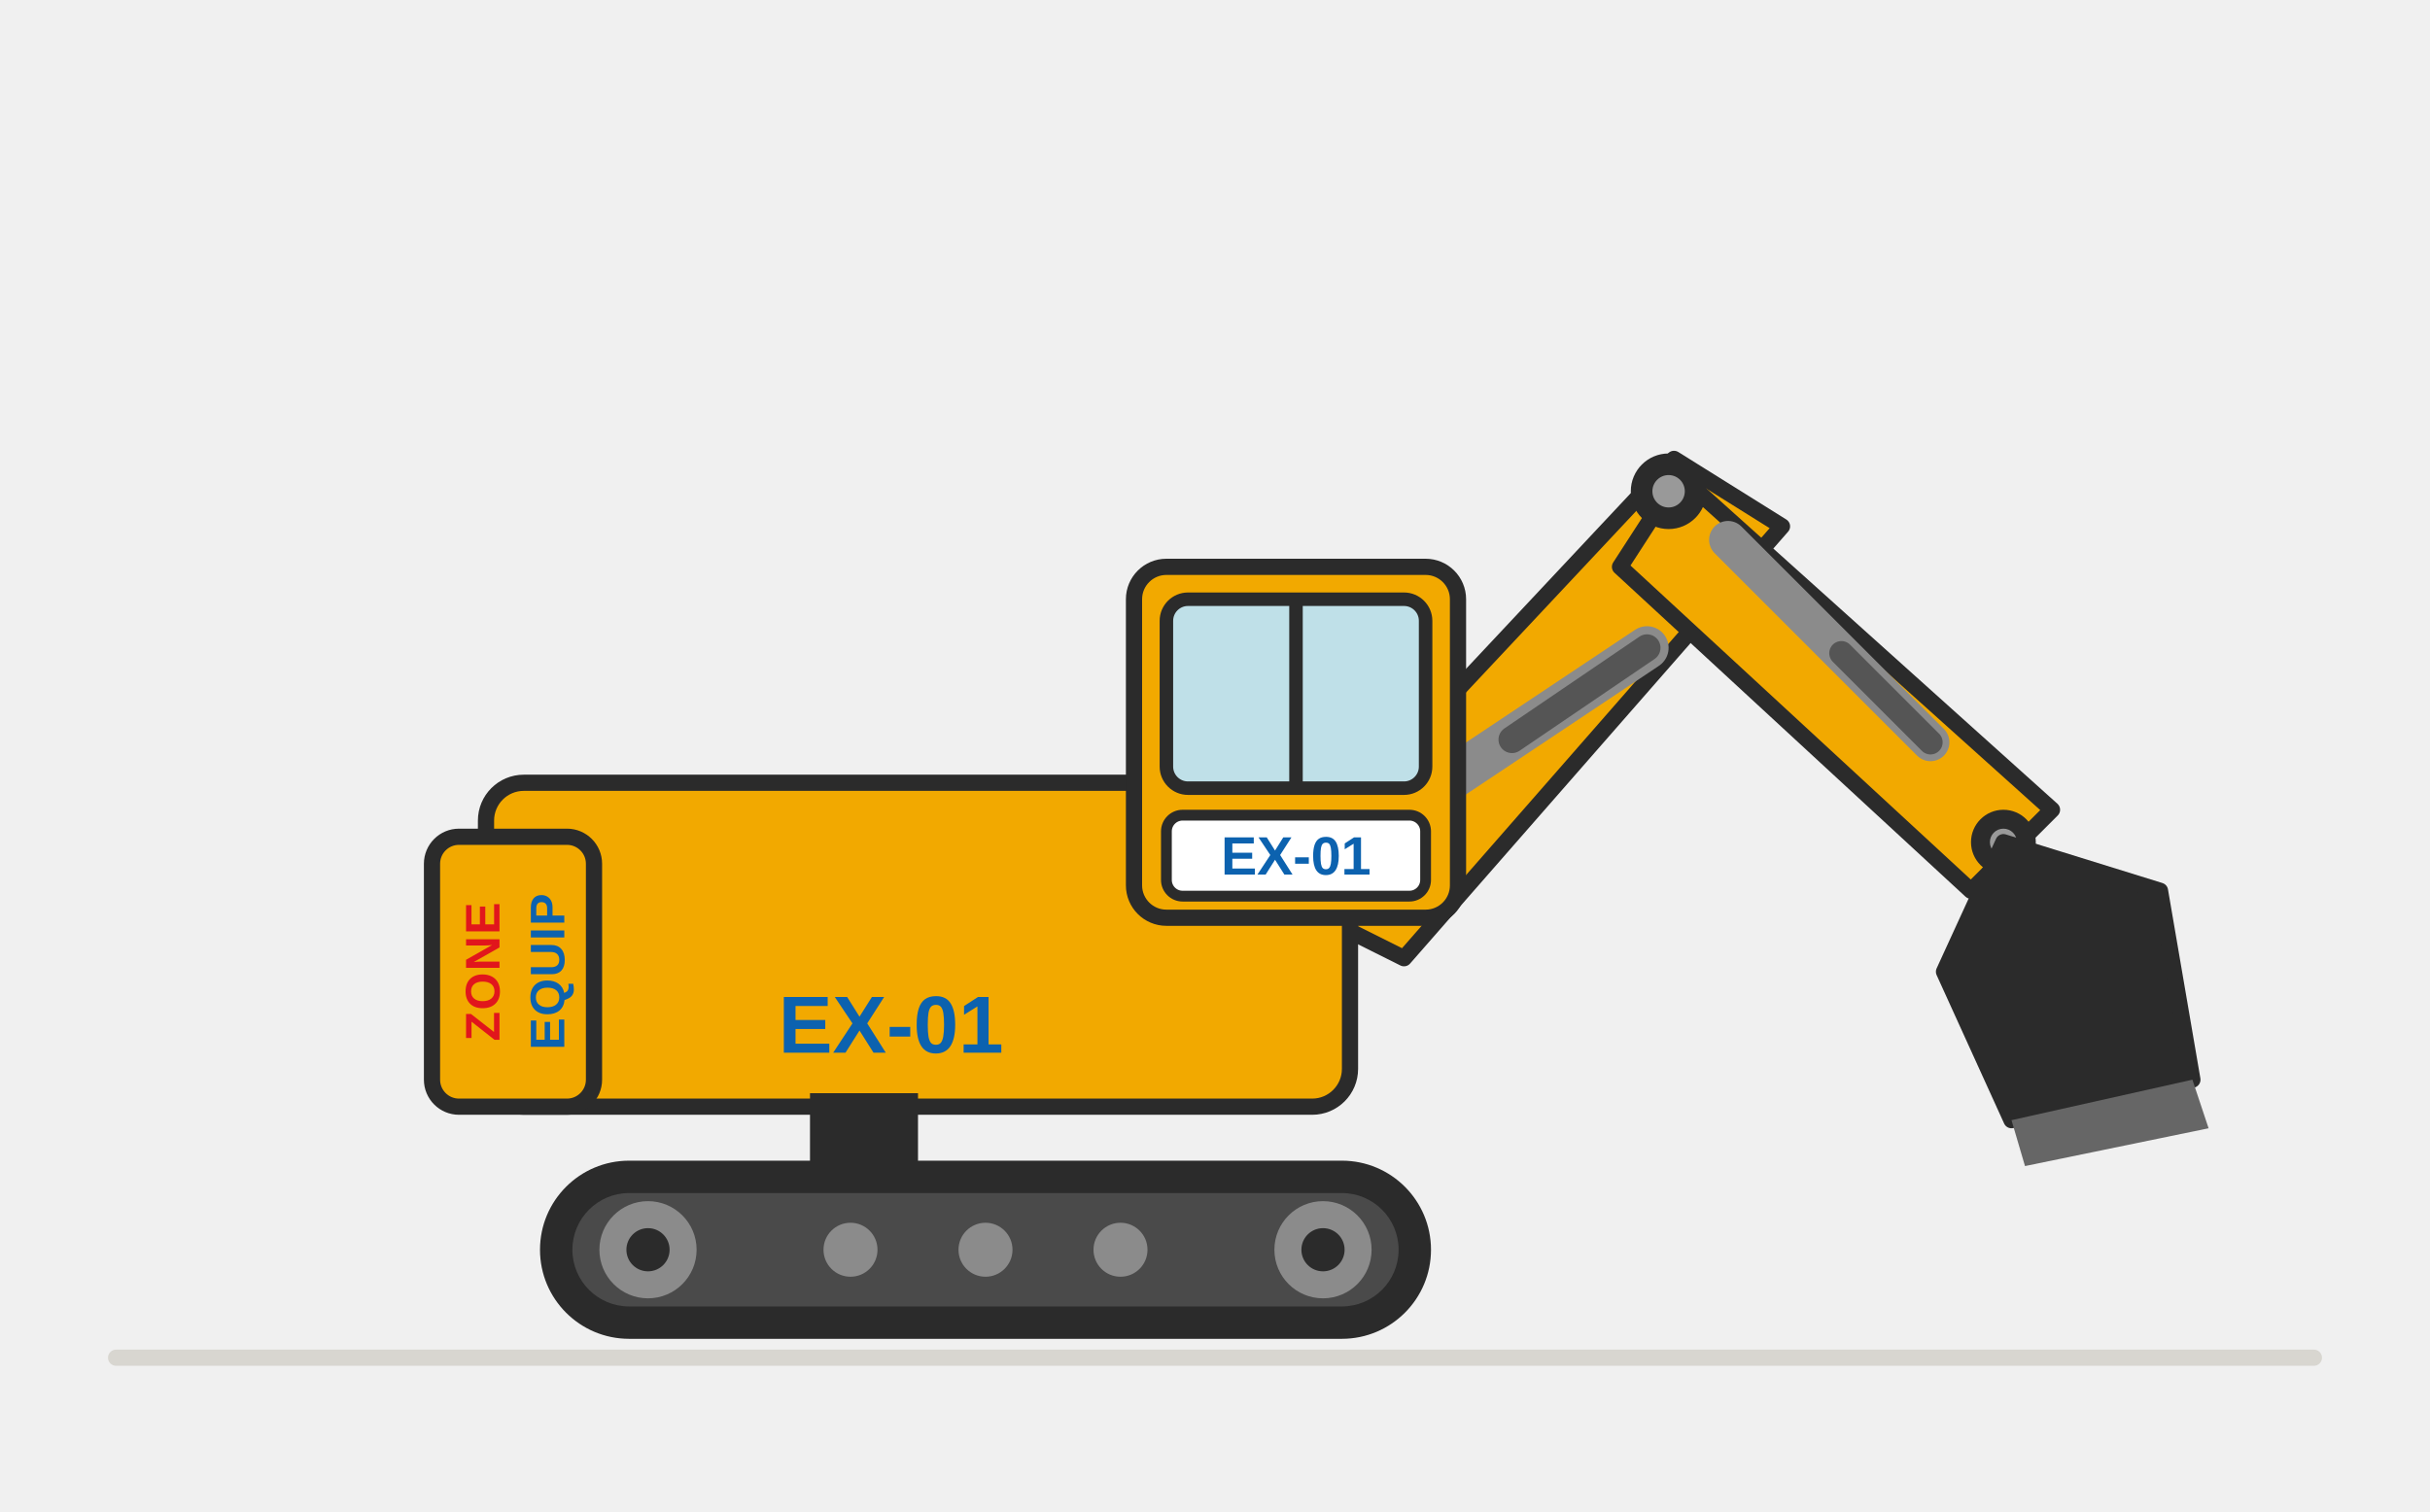
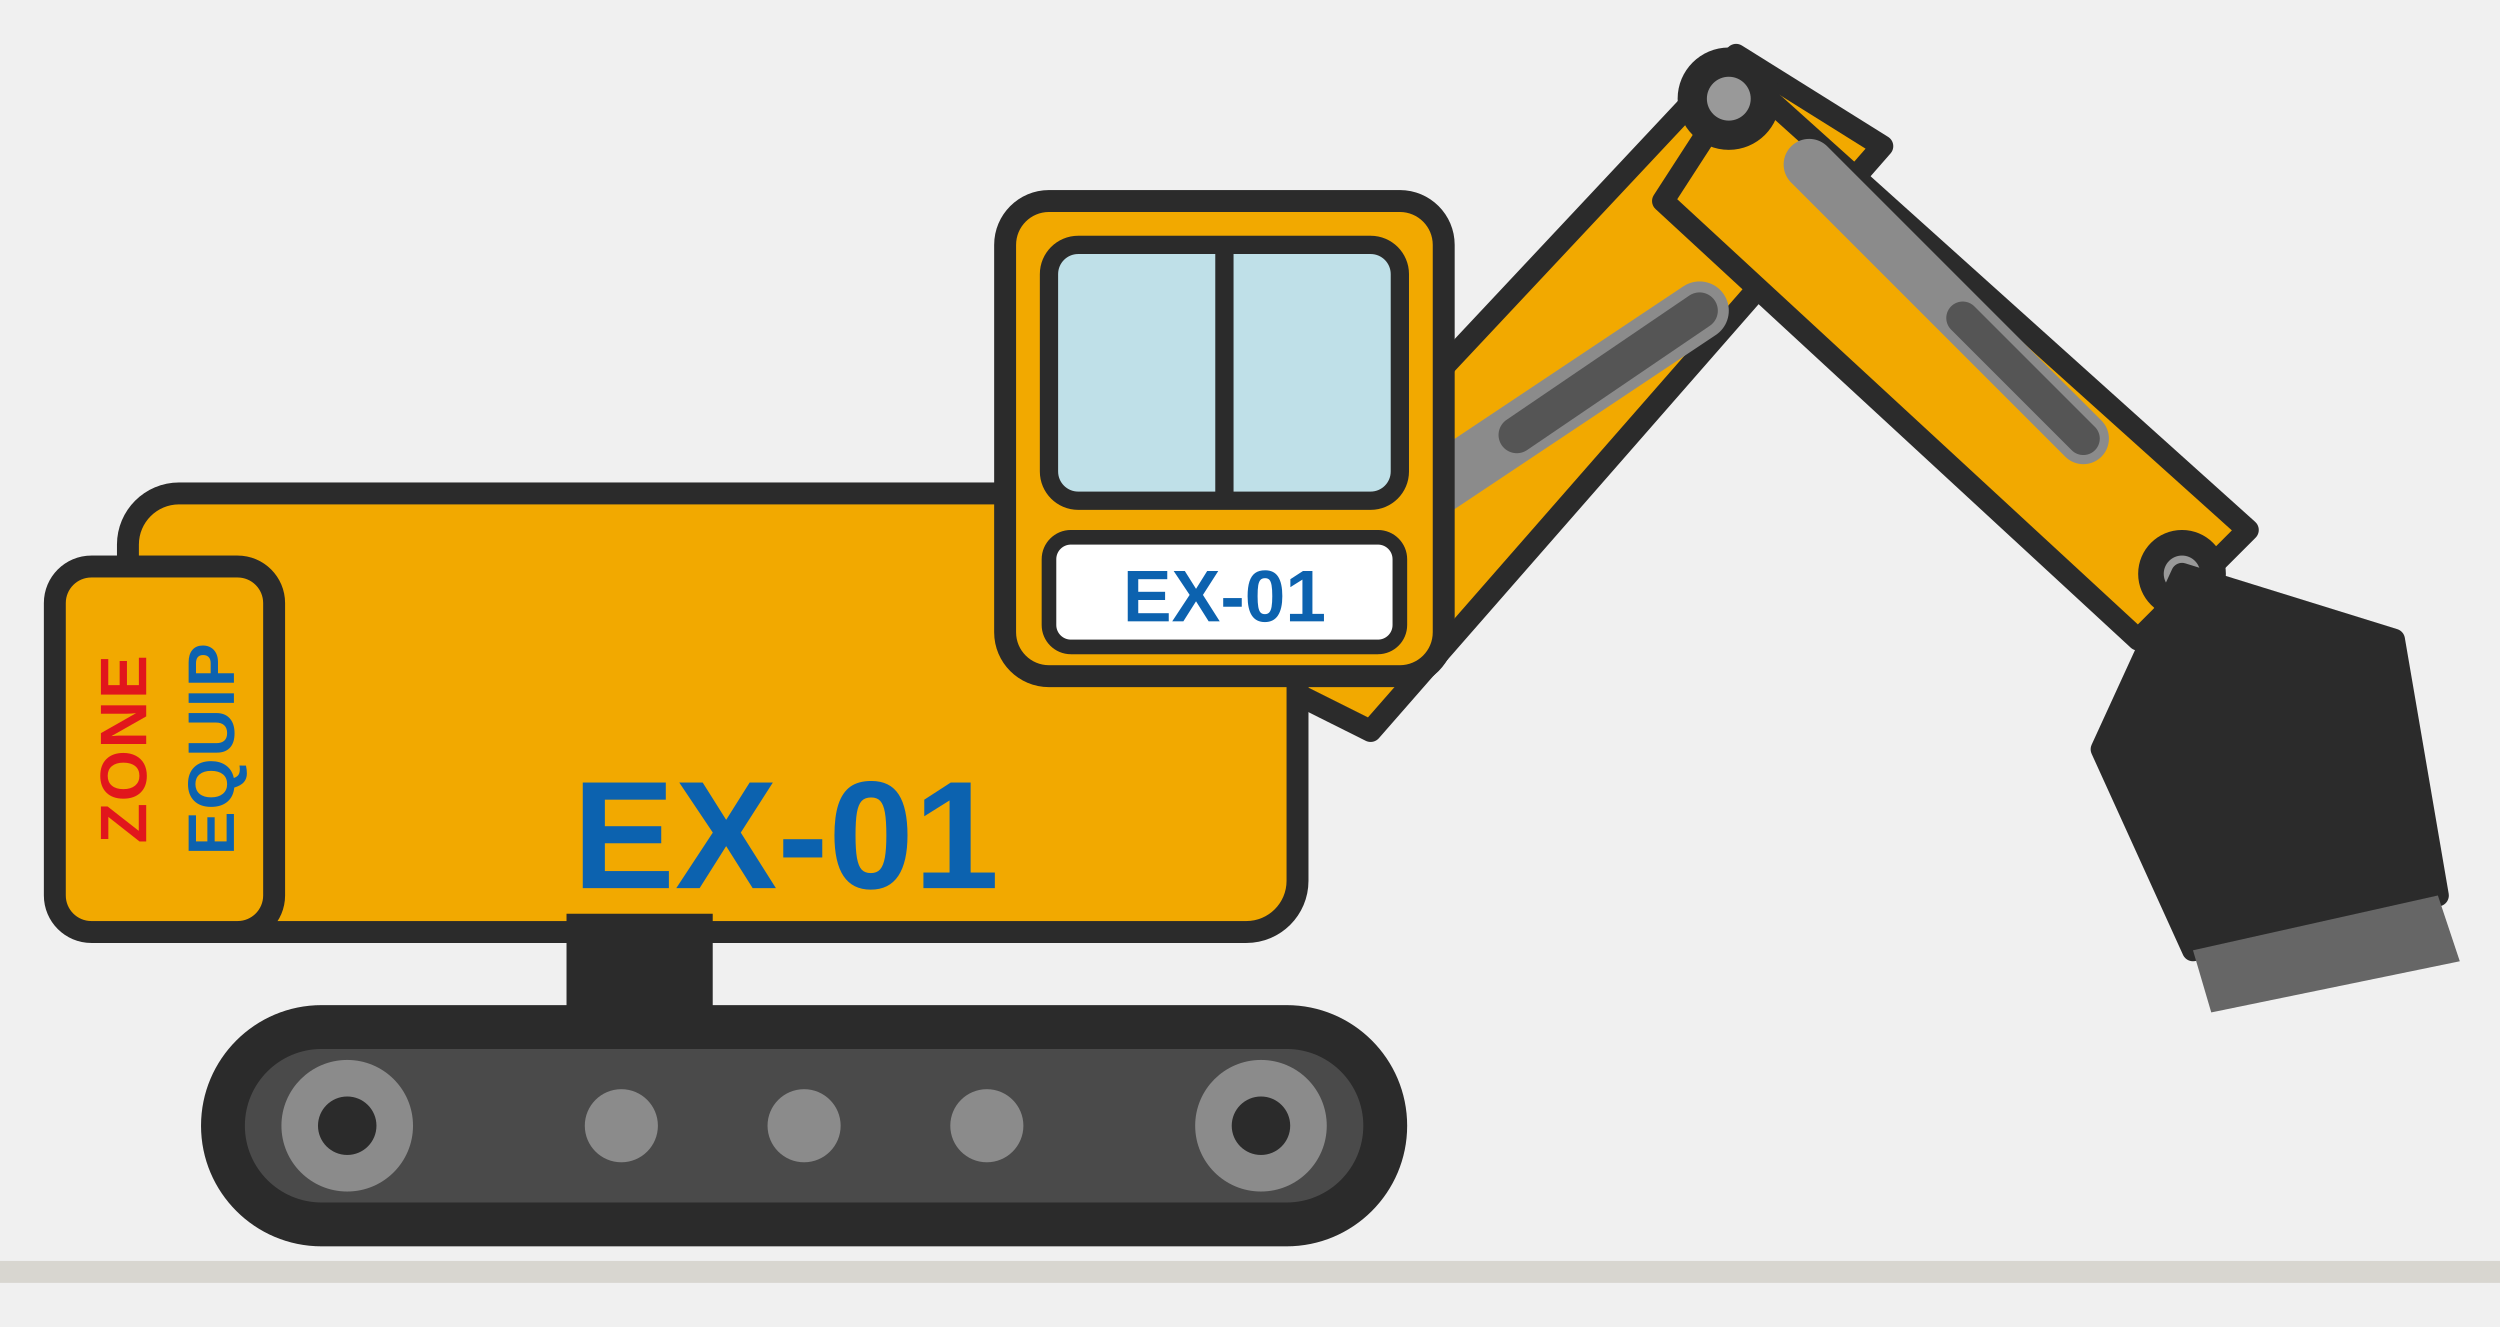
- <svg xmlns="http://www.w3.org/2000/svg" viewBox="0 0 900 560" width="720" role="img" aria-label="Zone Equip excavator">
+ <svg xmlns="http://www.w3.org/2000/svg" width="684" height="363" viewBox="145 155 684 363" role="img" aria-label="Zone Equip excavator">
  <rect x="40" y="500" width="820" height="6" rx="3" fill="#d8d6d0" />
  <g stroke-linejoin="round">
    <path d="M 470 330 L 620 170 L 660 195 L 520 355 Z" fill="#f2a900" stroke="#2b2b2b" stroke-width="6" />
    <path d="M 622 176 L 760 300 L 730 330 L 600 210 Z" fill="#f2a900" stroke="#2b2b2b" stroke-width="6" />
    <path d="M 520 300 L 610 240" stroke="#8b8b8b" stroke-width="16" stroke-linecap="round" />
    <path d="M 560 274 L 610 240" stroke="#555" stroke-width="10" stroke-linecap="round" />
    <path d="M 640 200 L 715 275" stroke="#8b8b8b" stroke-width="14" stroke-linecap="round" />
    <path d="M 682 242 L 715 275" stroke="#555" stroke-width="9" stroke-linecap="round" />
    <circle cx="618" cy="182" r="14" fill="#2b2b2b" />
    <circle cx="618" cy="182" r="6" fill="#999" />
    <circle cx="742" cy="312" r="12" fill="#2b2b2b" />
    <circle cx="742" cy="312" r="5" fill="#999" />
    <path d="M 742 312 L 800 330 L 812 400 L 745 415 L 720 360 Z" fill="#2b2b2b" stroke="#2b2b2b" stroke-width="6" />
    <path d="M 812 400 L 745 415 L 750 432 L 818 418 Z" fill="#666" />
  </g>
  <g>
    <rect x="180" y="290" width="320" height="120" rx="14" fill="#f2a900" stroke="#2b2b2b" stroke-width="6" />
    <rect x="160" y="310" width="60" height="100" rx="10" fill="#f2a900" stroke="#2b2b2b" stroke-width="6" />
    <text transform="rotate(-90 179 360)" x="179" y="366" text-anchor="middle" font-family="Arial Black, Arial, sans-serif" font-size="18" font-weight="900" fill="#e1161c" letter-spacing="0.5">ZONE</text>
    <text transform="rotate(-90 203 360)" x="203" y="366" text-anchor="middle" font-family="Arial Black, Arial, sans-serif" font-size="18" font-weight="900" fill="#0c62af" letter-spacing="0.5">EQUIP</text>
-     <text id="machine-number" data-machine-number="EX-01" x="330" y="390" text-anchor="middle" font-family="Arial Black, Arial, sans-serif" font-size="30.0" font-weight="900" fill="#0c62af">EX-01</text>
+     <text data-max-width="250" id="machine-number" data-machine-number="EX-01" x="360" y="398" text-anchor="middle" font-family="Arial Black, Arial, sans-serif" font-size="42" font-weight="900" fill="#0c62af">EX-01</text>
    <rect x="420" y="210" width="120" height="130" rx="12" fill="#f2a900" stroke="#2b2b2b" stroke-width="6" />
    <rect x="432" y="222" width="96" height="70" rx="8" fill="#bfe0e8" stroke="#2b2b2b" stroke-width="5" />
    <line x1="480" y1="222" x2="480" y2="292" stroke="#2b2b2b" stroke-width="5" />
    <rect x="432" y="302" width="96" height="30" rx="6" fill="#ffffff" stroke="#2b2b2b" stroke-width="4" />
-     <text id="machine-number-cab" data-machine-number="EX-01" x="480" y="324" text-anchor="middle" font-family="Arial Black, Arial, sans-serif" font-size="20.0" font-weight="900" fill="#0c62af">EX-01</text>
+     <text data-max-width="88" id="machine-number-cab" data-machine-number="EX-01" x="480" y="325" text-anchor="middle" font-family="Arial Black, Arial, sans-serif" font-size="20" font-weight="900" fill="#0c62af">EX-01</text>
  </g>
  <g>
    <rect x="300" y="405" width="40" height="30" fill="#2b2b2b" />
    <rect x="200" y="430" width="330" height="66" rx="33" fill="#2b2b2b" />
    <rect x="212" y="442" width="306" height="42" rx="21" fill="#4a4a4a" />
    <circle cx="240" cy="463" r="18" fill="#8b8b8b" />
    <circle cx="240" cy="463" r="8" fill="#2b2b2b" />
    <circle cx="490" cy="463" r="18" fill="#8b8b8b" />
    <circle cx="490" cy="463" r="8" fill="#2b2b2b" />
    <circle cx="315" cy="463" r="10" fill="#8b8b8b" />
    <circle cx="365" cy="463" r="10" fill="#8b8b8b" />
    <circle cx="415" cy="463" r="10" fill="#8b8b8b" />
  </g>
</svg>
